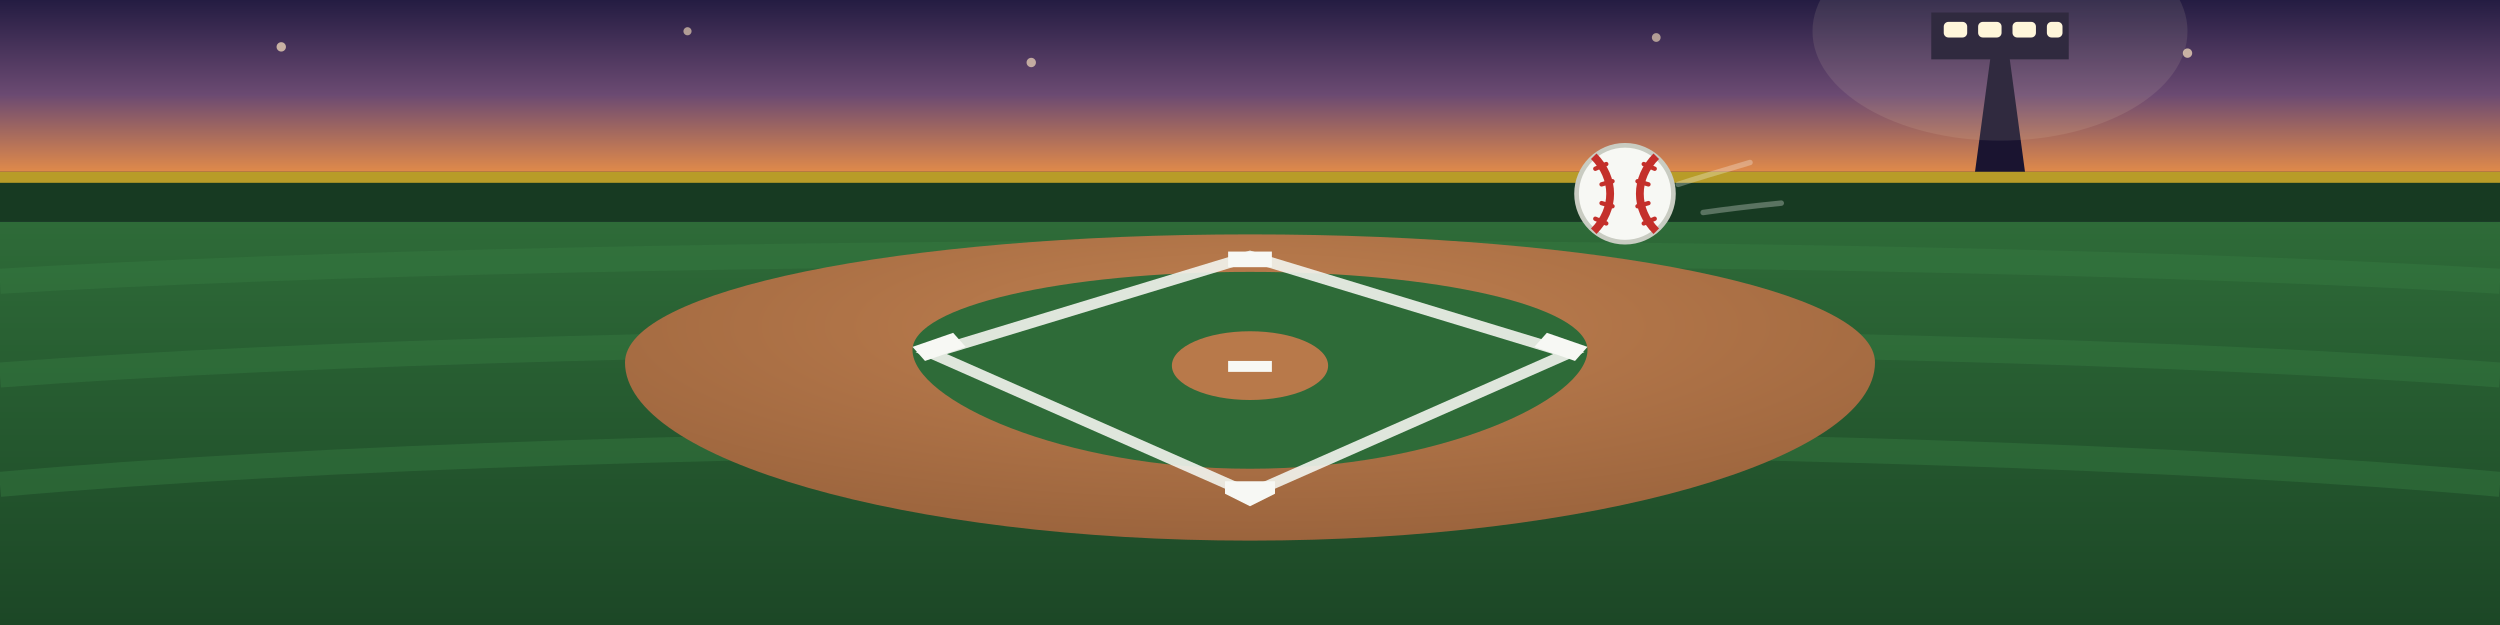
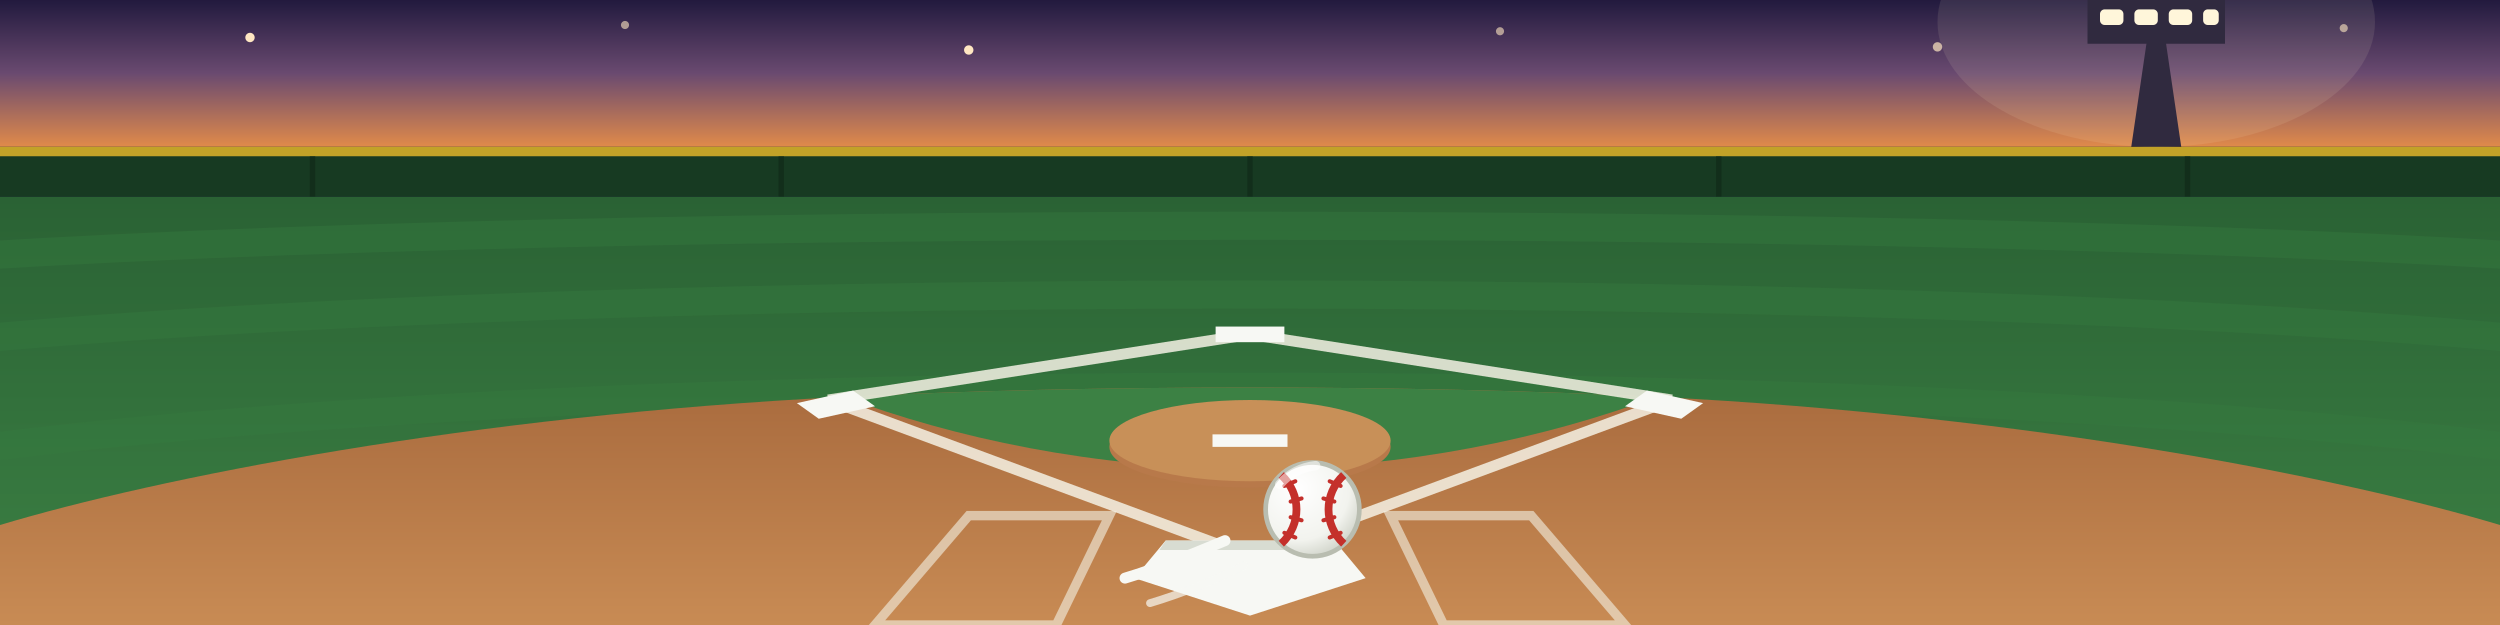
<svg xmlns="http://www.w3.org/2000/svg" viewBox="0 0 160 40" width="1600" height="400" role="presentation" preserveAspectRatio="xMidYMid slice">
  <style>
-     .seamspin { animation: roll 2.4s linear infinite;
+     /* Away and up, shrinking because it is going away, gone over the wall. */
+     .homer { animation: gone 5.6s cubic-bezier(.25,.55,.5,1) infinite }
+     @keyframes gone {
+       0%   { transform: translate(0,0) scale(1); opacity: 0 }
+       4%   { opacity: 1 }
+       55%  { transform: translate(15px,-14px) scale(.62) }
+       86%  { transform: translate(25px,-25.5px) scale(.32); opacity: 1 }
+       94%  { transform: translate(28px,-28px) scale(.26); opacity: 0 }
+       100% { transform: translate(0,0) scale(1); opacity: 0 }
+     }
+     .seamspin { animation: roll 1.1s linear infinite;
                transform-box: fill-box; transform-origin: 50% 50% }
    @keyframes roll { to { transform: rotate(-360deg) } }
-     @media (prefers-reduced-motion: reduce) { .seamspin { animation: none } }
+     .trail { animation: streak 5.6s cubic-bezier(.25,.55,.5,1) infinite }
+     @keyframes streak {
+       0%,4% { opacity: 0 }
+       20%   { opacity: .5 }
+       80%   { opacity: .18 }
+       92%,100% { opacity: 0 }
+     }
+     .tw { animation: blink 4s ease-in-out infinite }
+     .t2 { animation-delay: -1.6s }
+     @keyframes blink { 0%,100% { opacity: .8 } 50% { opacity: .25 } }
+     @media (prefers-reduced-motion: reduce) {
+       .homer, .seamspin, .trail, .tw { animation: none }
+     }
  </style>
  <defs>
    <linearGradient id="dusk" x1="0" y1="0" x2="0" y2="1">
-       <stop offset="0%" stop-color="#241C42" />
-       <stop offset="55%" stop-color="#6B4A72" />
+       <stop offset="0%" stop-color="#221A3E" />
+       <stop offset="50%" stop-color="#6A4A70" />
      <stop offset="100%" stop-color="#E08A4A" />
    </linearGradient>
    <linearGradient id="grass" x1="0" y1="0" x2="0" y2="1">
-       <stop offset="0%" stop-color="#2E6B38" />
-       <stop offset="100%" stop-color="#1C4726" />
+       <stop offset="0%" stop-color="#2A6234" />
+       <stop offset="100%" stop-color="#3C8144" />
    </linearGradient>
-     <radialGradient id="dirt" cx=".5" cy=".3" r=".8">
-       <stop offset="0%" stop-color="#C08050" />
-       <stop offset="100%" stop-color="#96603A" />
+     <linearGradient id="dirt" x1="0" y1="0" x2="0" y2="1">
+       <stop offset="0%" stop-color="#A96B3E" />
+       <stop offset="100%" stop-color="#C88B54" />
+     </linearGradient>
+     <radialGradient id="hide" cx=".34" cy=".28" r=".85">
+       <stop offset="0%" stop-color="#FFFFFF" />
+       <stop offset="65%" stop-color="#F2F3EE" />
+       <stop offset="100%" stop-color="#C4C8BC" />
    </radialGradient>
  </defs>
-   <rect width="160" height="40" fill="#241C42" />
-   <path d="M0 0 L160 0 L160 11 L0 11 Z" fill="url(#dusk)" />
+   <rect width="160" height="40" fill="#221A3E" />
+   <path d="M0 0 L160 0 L160 9.4 L0 9.4 Z" fill="url(#dusk)" />
  <g fill="#FFE7C2">
-     <circle cx="18" cy="3" r=".3" opacity=".7" />
-     <circle cx="44" cy="2" r=".26" opacity=".6" />
-     <circle cx="66" cy="4" r=".3" opacity=".65" />
-     <circle cx="106" cy="2.4" r=".28" opacity=".6" />
-     <circle cx="140" cy="3.4" r=".3" opacity=".7" />
+     <circle class="tw" cx="16" cy="2.4" r=".3" />
+     <circle cx="40" cy="1.6" r=".26" opacity=".6" />
+     <circle class="tw t2" cx="62" cy="3.2" r=".3" />
+     <circle cx="96" cy="2" r=".26" opacity=".6" />
+     <circle cx="124" cy="3" r=".3" opacity=".7" />
+     <circle cx="150" cy="1.8" r=".26" opacity=".6" />
  </g>
  <g fill="#1A1430">
-     <path d="M126.4 11 L127.4 3.6 L128.6 3.6 L129.6 11 Z" />
-     <path d="M123.6 3.8 L132.4 3.8 L132.4 .8 L123.6 .8 Z" />
+     <path d="M136.4 9.4 L137.4 2.6 L138.6 2.6 L139.6 9.4 Z" />
+     <path d="M133.6 2.8 L142.4 2.8 L142.4 0 L133.6 0 Z" />
  </g>
  <g fill="#FFF6DC">
-     <rect x="124.4" y="1.4" width="1.5" height="1" rx=".3" />
-     <rect x="126.6" y="1.4" width="1.5" height="1" rx=".3" />
-     <rect x="128.8" y="1.4" width="1.5" height="1" rx=".3" />
-     <rect x="131" y="1.4" width="1" height="1" rx=".3" />
+     <rect x="134.4" y=".6" width="1.5" height="1" rx=".3" />
+     <rect x="136.6" y=".6" width="1.5" height="1" rx=".3" />
+     <rect x="138.8" y=".6" width="1.5" height="1" rx=".3" />
+     <rect x="141" y=".6" width="1" height="1" rx=".3" />
  </g>
-   <ellipse cx="128" cy="2" rx="12" ry="7" fill="#FFF1CE" opacity=".1" />
-   <path d="M0 11 L160 11 L160 14.2 L0 14.2 Z" fill="#173A22" />
-   <path d="M0 11 L160 11 L160 11.7 L0 11.7 Z" fill="#E0B429" opacity=".8" />
-   <path d="M0 14.2 L160 14.2 L160 40 L0 40 Z" fill="url(#grass)" />
-   <g stroke="#367B41" stroke-width="1.6" fill="none" opacity=".45">
-     <path d="M0 18 C40 15.6 120 15.6 160 18" />
-     <path d="M0 24 C40 21 120 21 160 24" />
-     <path d="M0 31 C40 27.4 120 27.4 160 31" />
+   <ellipse cx="138" cy="1.4" rx="14" ry="8" fill="#FFF1CE" opacity=".1" />
+   <path d="M0 9.4 L160 9.4 L160 12.6 L0 12.6 Z" fill="#173A22" />
+   <path d="M0 9.4 L160 9.4 L160 10 L0 10 Z" fill="#E0B429" opacity=".85" />
+   <g stroke="#0F2A18" stroke-width=".35" opacity=".7">
+     <path d="M20 10 L20 12.6" />
+     <path d="M50 10 L50 12.6" />
+     <path d="M80 10 L80 12.6" />
+     <path d="M110 10 L110 12.6" />
+     <path d="M140 10 L140 12.6" />
  </g>
-   <path d="M80 34.6 C58 34.6 40 29.4 40 23.2 C40 18.6 57.4 15 80 15 C102.6 15 120 18.6 120 23.2            C120 29.4 102 34.6 80 34.6 Z" fill="url(#dirt)" />
-   <path d="M80 17.4 C68 17.4 58.4 19.6 58.4 22.4 C58.4 25.6 68 30 80 30 C92 30 101.6 25.6 101.6 22.4            C101.6 19.6 92 17.4 80 17.4 Z" fill="#2E6B38" />
-   <g fill="none" stroke="#F2F4EE" stroke-width=".7" opacity=".9">
-     <path d="M80 31.6 L59.6 22.6 L80 16.4 L100.4 22.6 Z" />
+   <path d="M0 12.6 L160 12.6 L160 40 L0 40 Z" fill="url(#grass)" />
+   <g stroke="#357A3E" stroke-width="1.8" fill="none" opacity=".4">
+     <path d="M-10 17 C30 13.6 130 13.6 170 17" />
+     <path d="M-10 22.6 C30 17.6 130 17.6 170 22.6" />
+     <path d="M-10 30 C30 23 130 23 170 30" />
+   </g>
+   <path d="M0 40 L0 33.6 C10 30.6 30 26.6 54 25.4 C70 24.6 90 24.6 106 25.4            C130 26.6 150 30.6 160 33.6 L160 40 Z" fill="url(#dirt)" />
+   <path d="M54 25.4 C70 24.6 90 24.6 106 25.4 C99 28 90 30 80 30 C70 30 61 28 54 25.4 Z" fill="#3C8144" />
+   <g fill="none" stroke="#F4F1E4" stroke-width=".7" opacity=".85">
+     <path d="M80 35.6 L107 25.6" />
+     <path d="M107 25.6 L80 21.4" />
+     <path d="M80 21.4 L53 25.6" />
+     <path d="M53 25.6 L80 35.6" />
  </g>
  <g fill="#F7F8F4">
-     <path d="M78.6 16.1 L81.4 16.1 L81.4 17.1 L78.6 17.1 Z" />
-     <path d="M58.4 22.2 L61 21.3 L61.8 22.2 L59.2 23.1 Z" />
-     <path d="M99 21.3 L101.6 22.2 L100.8 23.1 L98.2 22.2 Z" />
-     <path d="M78.4 30.8 L81.6 30.8 L81.6 31.6 L80 32.4 L78.4 31.6 Z" />
+     <path d="M105.4 25 L109 25.8 L107.6 26.8 L104 26 Z" />
+     <path d="M51 25.8 L54.6 25 L56 26 L52.4 26.8 Z" />
+     <path d="M77.8 20.9 L82.2 20.9 L82.2 21.9 L77.8 21.9 Z" />
  </g>
-   <ellipse cx="80" cy="23.4" rx="5" ry="2.2" fill="#B8794A" />
-   <path d="M78.6 23.1 L81.4 23.1 L81.4 23.8 L78.6 23.8 Z" fill="#F7F8F4" />
-   <g class="seamspin">
-     <g transform="translate(104 12.4)">
-       <circle cx="0" cy="0" r="3.1" fill="#F7F8F4" />
-       <circle cx="0" cy="0" r="3.1" fill="none" stroke="#C9CCC2" stroke-width=".3" />
-       <path d="M-2 -2.4 C-.6 -1 -.6 1 -2 2.4" fill="none" stroke="#C4302B" stroke-width=".5" />
-       <path d="M2 -2.4 C.6 -1 .6 1 2 2.4" fill="none" stroke="#C4302B" stroke-width=".5" />
-       <g stroke="#C4302B" stroke-width=".28" stroke-linecap="round">
-         <path d="M-1.9 -1.6 L-1.2 -1.9" />
-         <path d="M-1.5 -.6 L-.8 -.8" />
-         <path d="M-1.5 .6 L-.8 .8" />
-         <path d="M-1.9 1.6 L-1.2 1.9" />
-         <path d="M1.9 -1.6 L1.2 -1.9" />
-         <path d="M1.5 -.6 L.8 -.8" />
-         <path d="M1.5 .6 L.8 .8" />
-         <path d="M1.9 1.6 L1.2 1.9" />
+   <ellipse cx="80" cy="28.6" rx="9" ry="2.6" fill="#B8794A" />
+   <ellipse cx="80" cy="28.2" rx="9" ry="2.6" fill="#C89058" />
+   <path d="M77.6 27.8 L82.4 27.8 L82.4 28.6 L77.6 28.6 Z" fill="#F7F8F4" />
+   <g fill="none" stroke="#F4F1E4" stroke-width=".6" opacity=".6">
+     <path d="M62 33 L71 33 L67.6 40 L56 40 Z" />
+     <path d="M98 33 L89 33 L92.4 40 L104 40 Z" />
+   </g>
+   <path d="M74.6 34.6 L85.4 34.6 L87.4 37 L80 39.4 L72.6 37 Z" fill="#F7F8F4" />
+   <path d="M74.6 34.6 L85.4 34.6 L85.8 35.2 L74.2 35.2 Z" fill="#D8DCD2" />
+   <g class="homer">
+     <g class="trail" stroke="#F7F8F4" stroke-linecap="round" fill="none">
+       <path d="M78.4 34.6 C76 35.6 74 36.4 72 37" stroke-width=".7" />
+       <path d="M79.6 36.2 C77.6 37.2 75.6 38 73.6 38.6" stroke-width=".5" opacity=".7" />
+     </g>
+     <g class="seamspin" transform="translate(84 32.6)">
+       <circle cx="0" cy="0" r="3" fill="url(#hide)" />
+       <circle cx="0" cy="0" r="3" fill="none" stroke="#B9BDB0" stroke-width=".3" />
+       <path d="M-2 -2.2 C-.7 -1 -.7 1 -2 2.2" fill="none" stroke="#C4302B" stroke-width=".5" />
+       <path d="M2 -2.2 C.7 -1 .7 1 2 2.2" fill="none" stroke="#C4302B" stroke-width=".5" />
+       <g stroke="#C4302B" stroke-width=".26" stroke-linecap="round">
+         <path d="M-1.8 -1.5 L-1.1 -1.8" />
+         <path d="M-1.4 -.5 L-.7 -.7" />
+         <path d="M-1.4 .5 L-.7 .7" />
+         <path d="M-1.8 1.5 L-1.1 1.8" />
+         <path d="M1.8 -1.5 L1.1 -1.8" />
+         <path d="M1.4 -.5 L.7 -.7" />
+         <path d="M1.4 .5 L.7 .7" />
+         <path d="M1.8 1.5 L1.1 1.8" />
      </g>
+       <path d="M-2.1 -1.6 C-1.5 -2.3 -.7 -2.7 .2 -2.8" fill="none" stroke="#FFFFFF" stroke-width=".6" opacity=".55" stroke-linecap="round" />
    </g>
  </g>
-   <g stroke="#F7F8F4" stroke-width=".35" opacity=".3" stroke-linecap="round" fill="none">
-     <path d="M112 10.4 C110 11 108.6 11.4 107.4 11.8" />
-     <path d="M114 13 C112 13.2 110.4 13.4 109 13.6" />
-   </g>
</svg>
